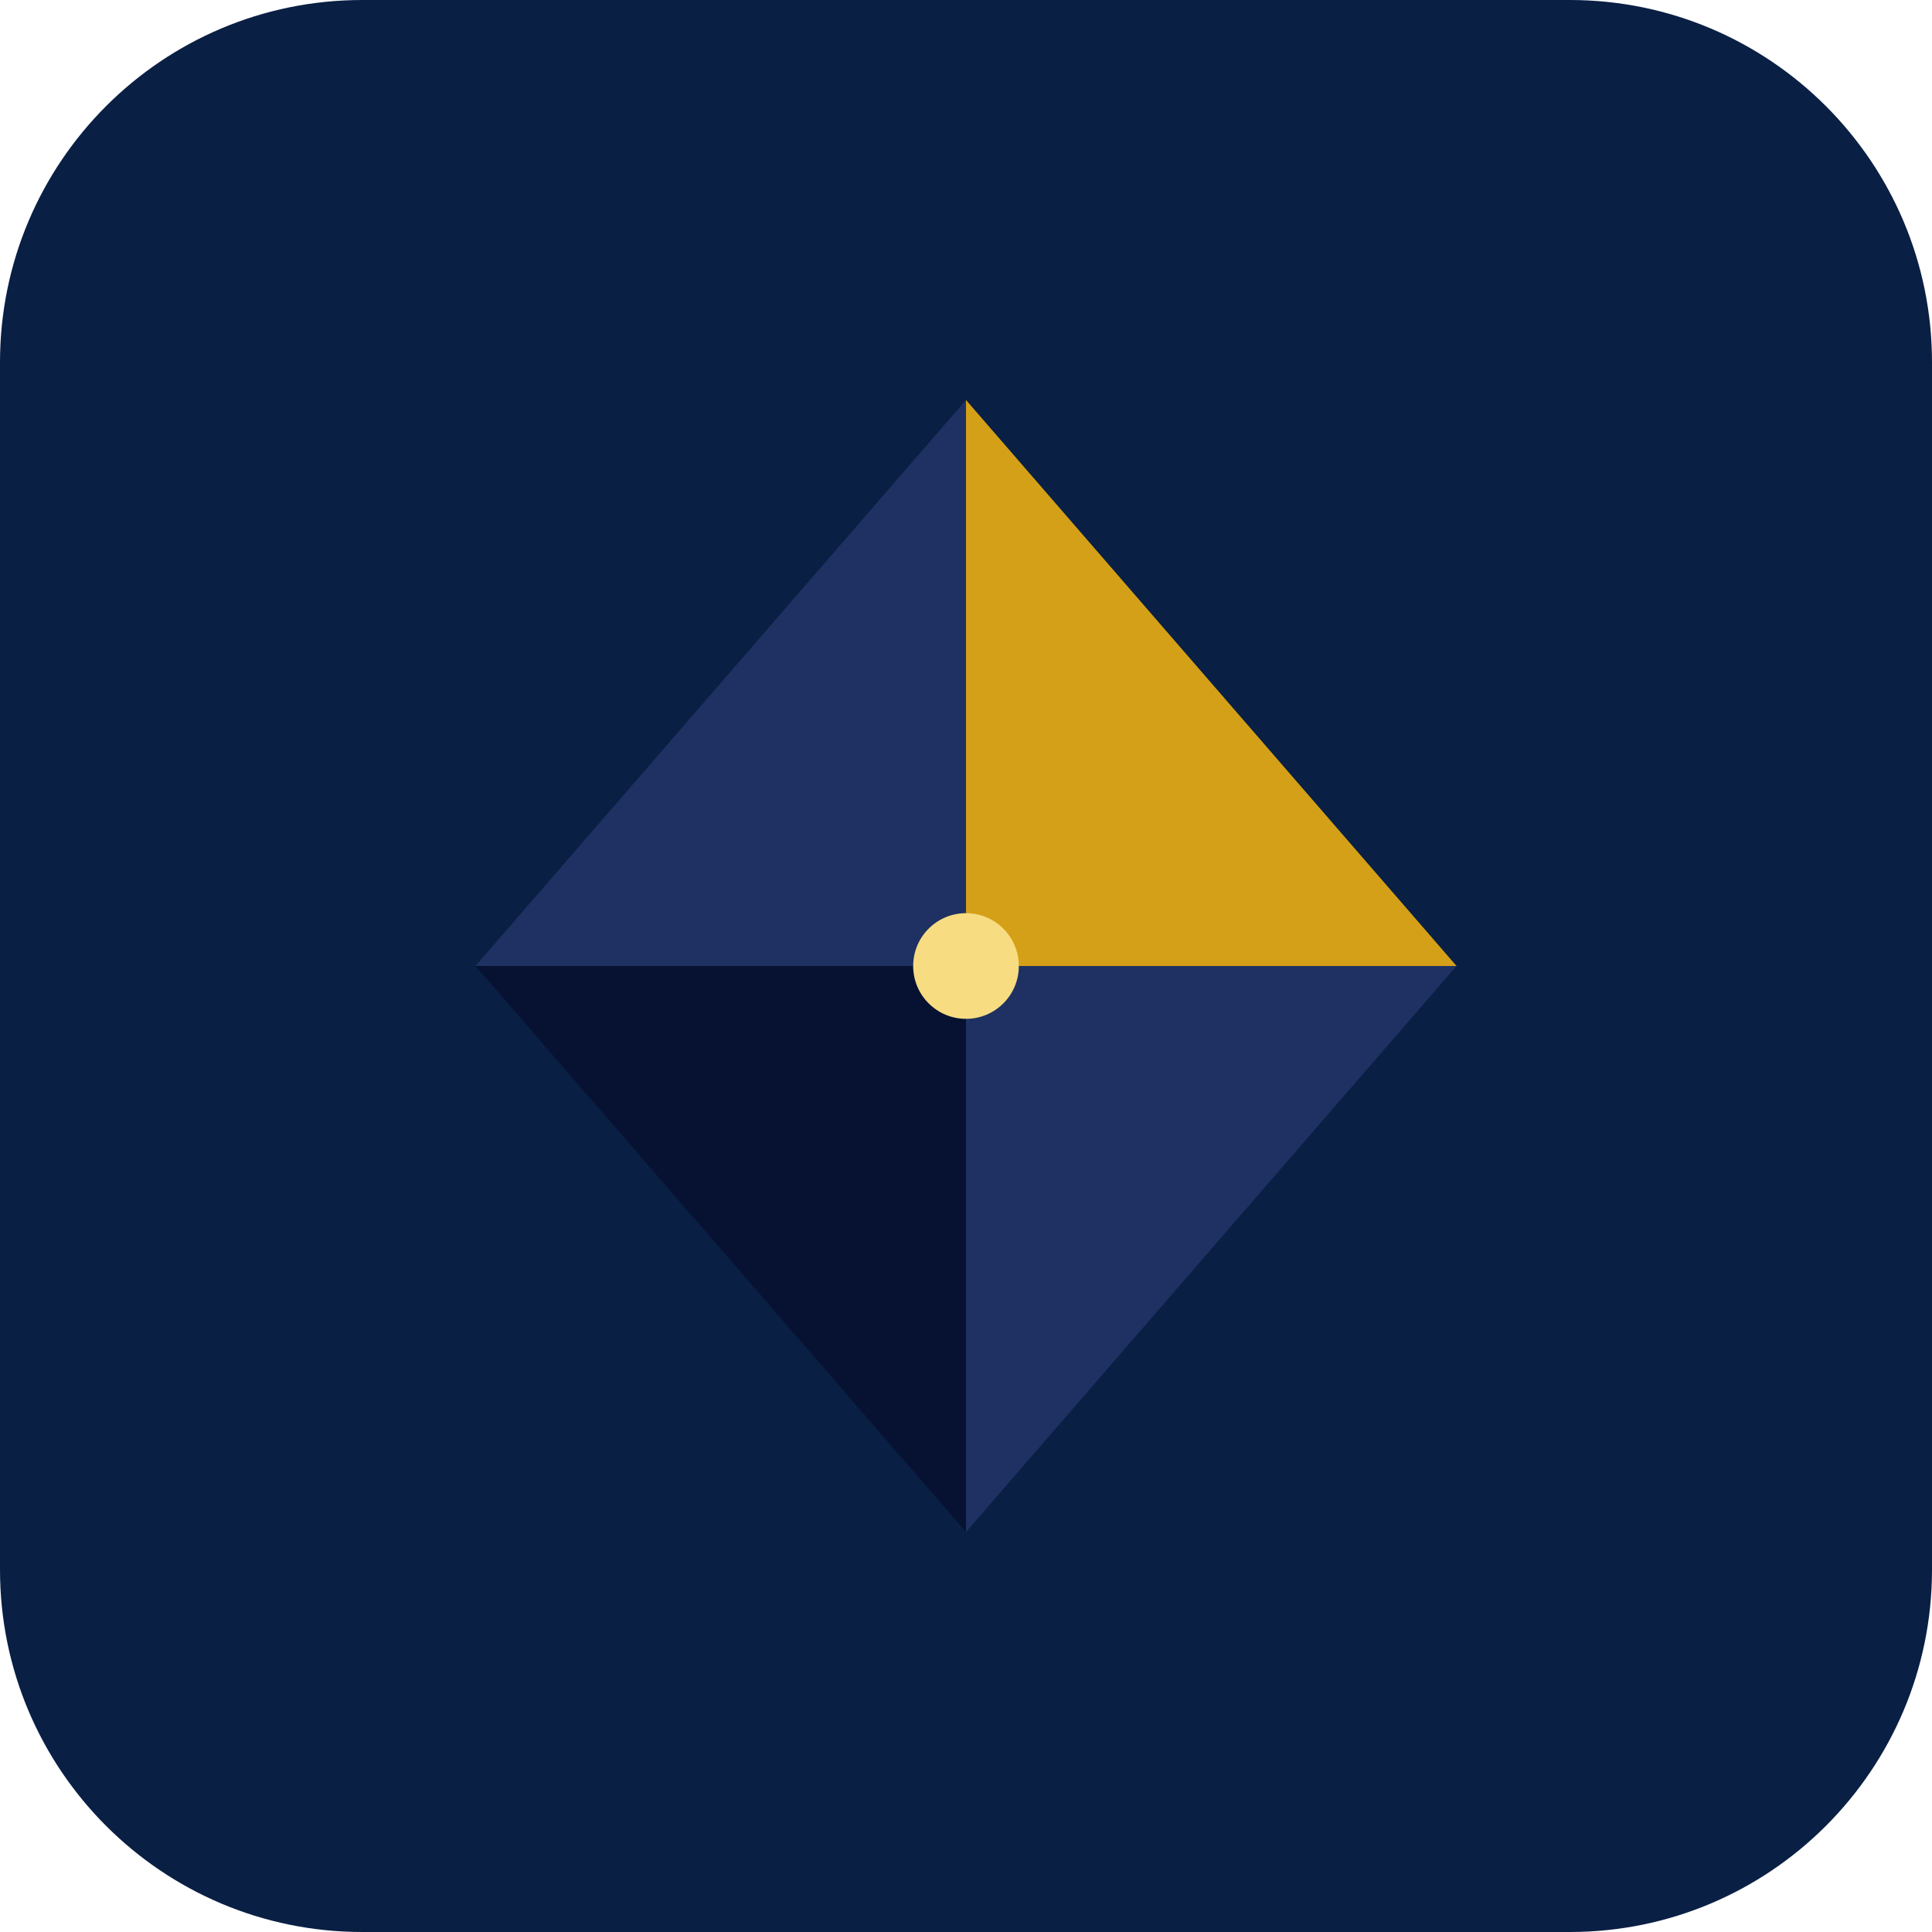
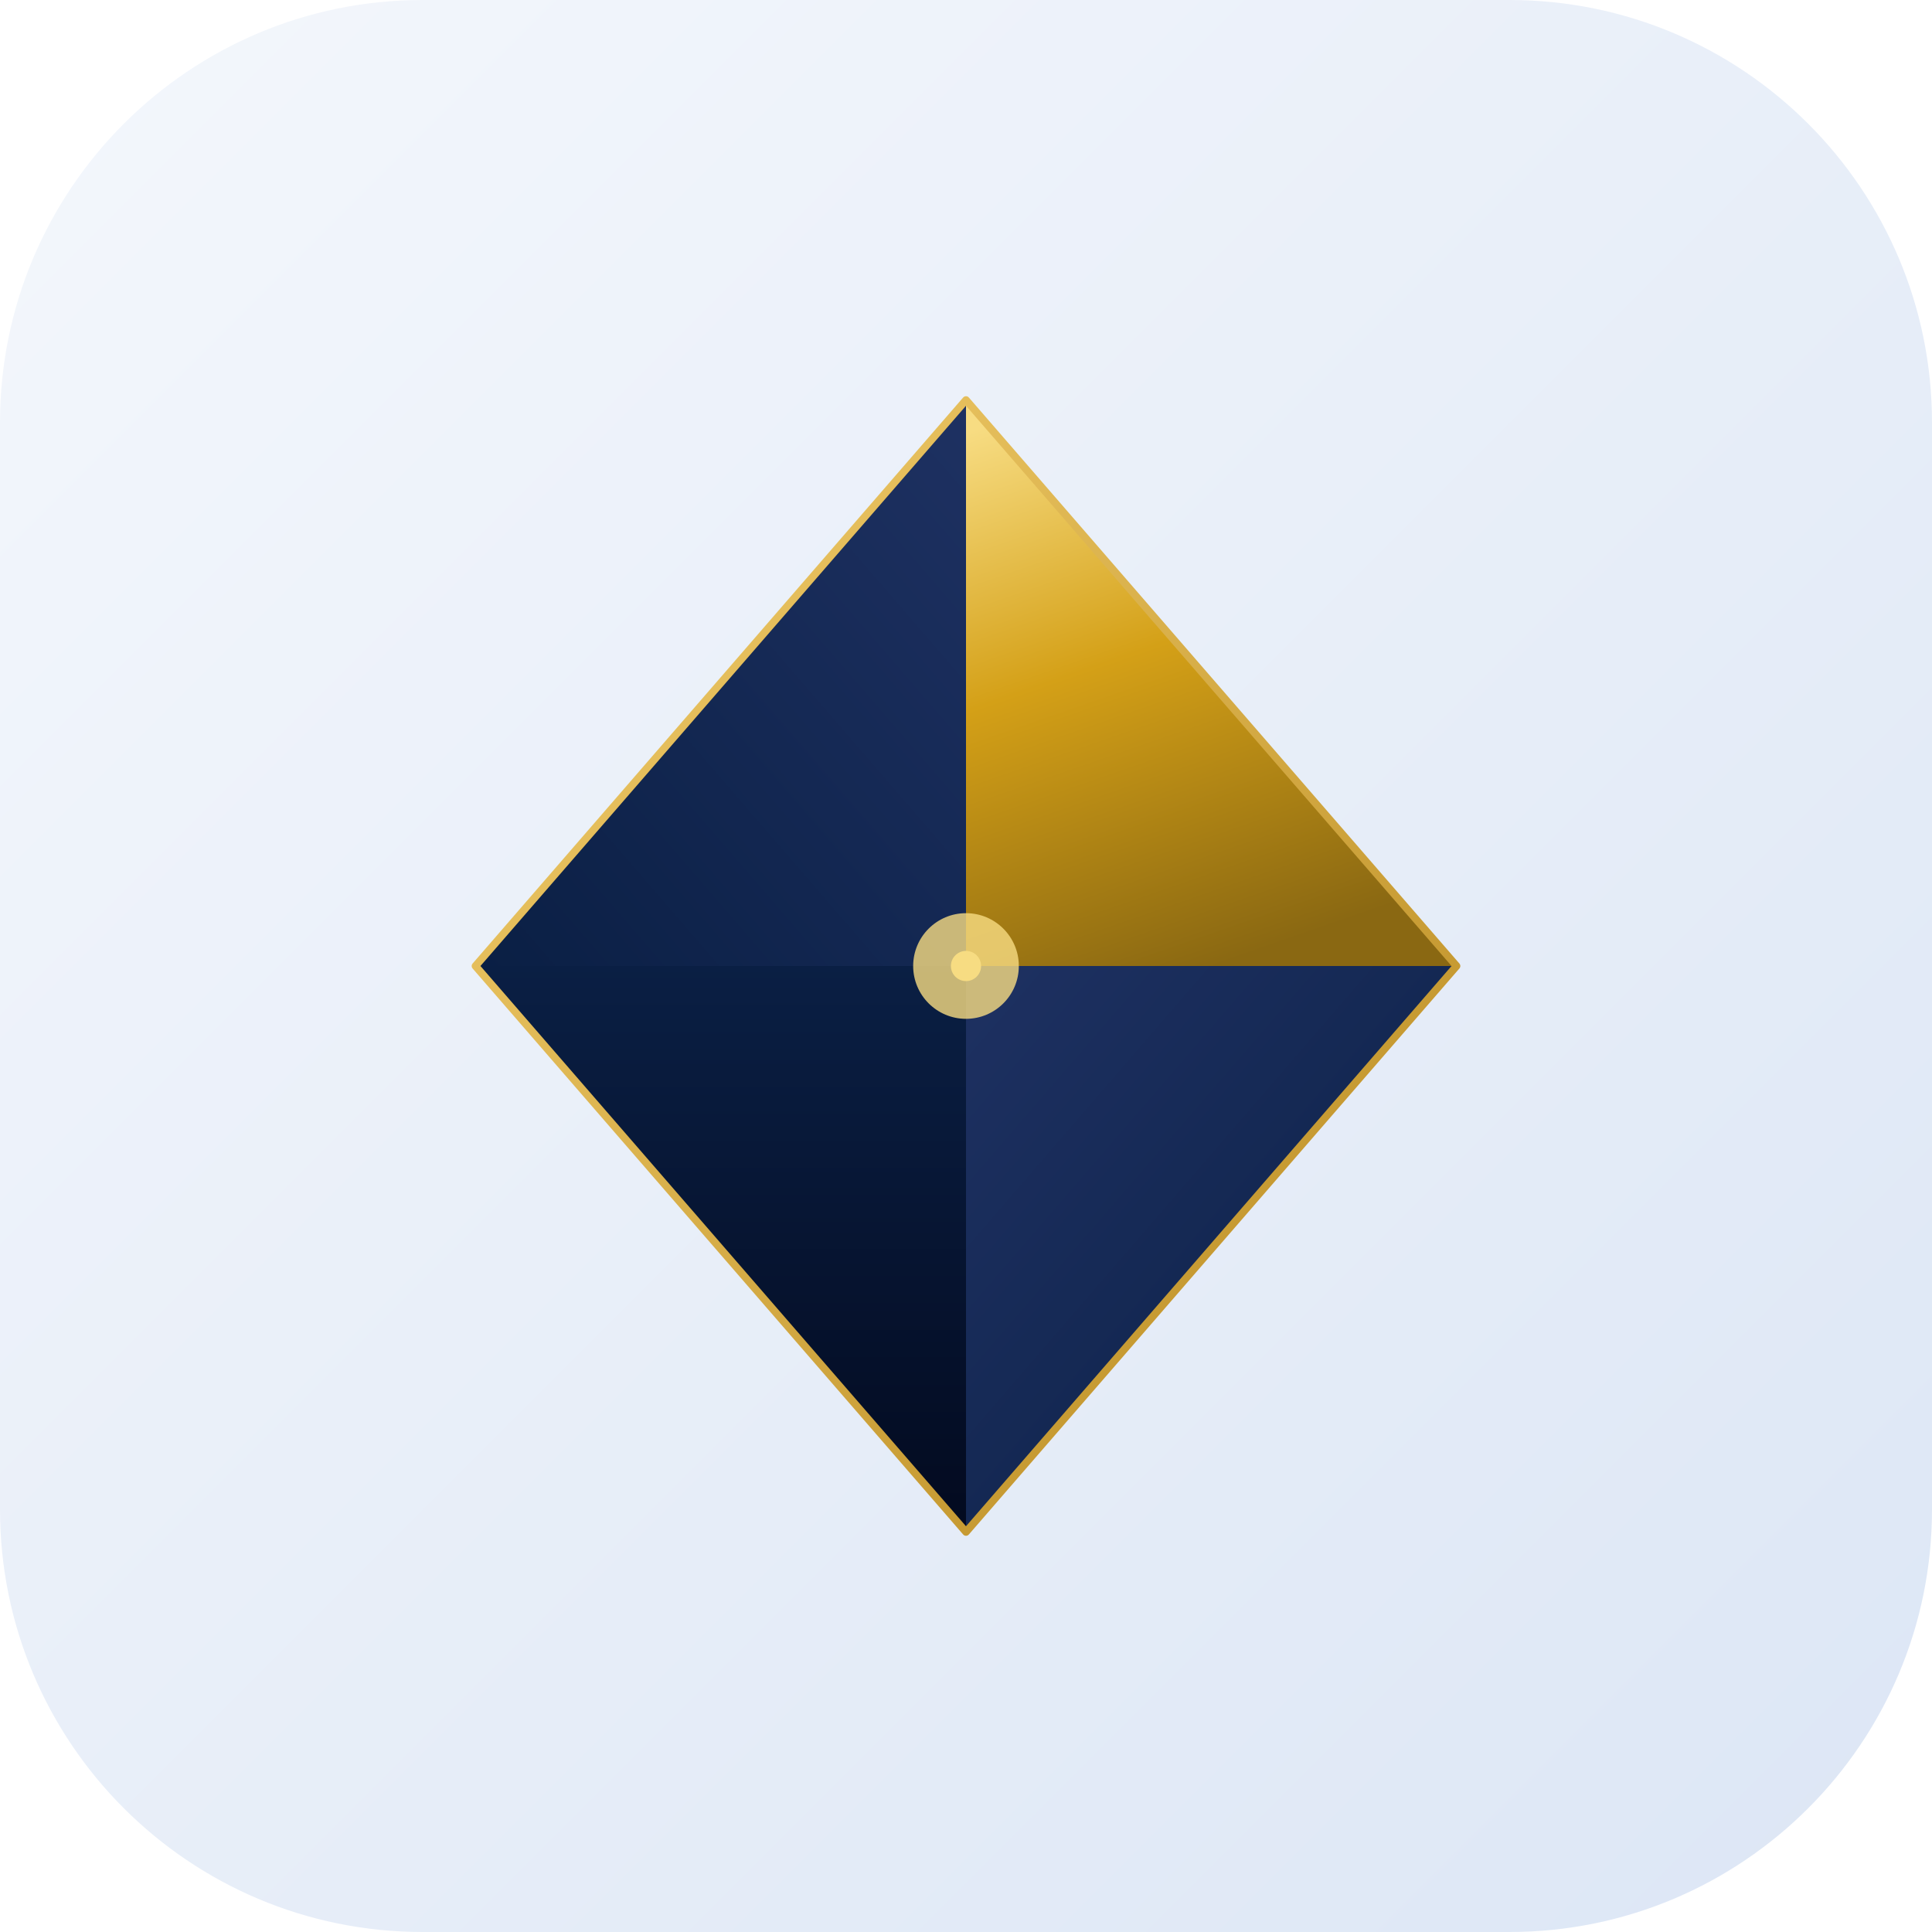
<svg xmlns="http://www.w3.org/2000/svg" viewBox="0 0 512 512">
-   <rect width="512" height="512" rx="96" fill="#0A1F44" />
+   <defs>
+     <linearGradient id="bg" x1="0%" y1="0%" x2="100%" y2="100%">
+       <stop offset="0%" stop-color="#F4F7FC" />
+       <stop offset="100%" stop-color="#DCE6F5" />
+     </linearGradient>
+     <linearGradient id="fTop" x1="50%" y1="100%" x2="20%" y2="0%">
+       <stop offset="0%" stop-color="#8A6812" />
+       <stop offset="55%" stop-color="#D4A017" />
+       <stop offset="100%" stop-color="#F7DC82" />
+     </linearGradient>
+     <linearGradient id="fRight" x1="0%" y1="0%" x2="100%" y2="100%">
+       <stop offset="0%" stop-color="#1E3162" />
+       <stop offset="100%" stop-color="#0A1F44" />
+     </linearGradient>
+     <linearGradient id="fBottom" x1="50%" y1="0%" x2="50%" y2="100%">
+       <stop offset="0%" stop-color="#0A1F44" />
+       <stop offset="100%" stop-color="#030A1F" />
+     </linearGradient>
+     <linearGradient id="fLeft" x1="100%" y1="0%" x2="0%" y2="100%">
+       <stop offset="0%" stop-color="#1E3162" />
+       <stop offset="100%" stop-color="#0A1F44" />
+     </linearGradient>
+     <linearGradient id="gl" x1="0%" y1="0%" x2="100%" y2="100%">
+       <stop offset="0%" stop-color="#F4D06F" />
+       <stop offset="100%" stop-color="#B8891F" />
+     </linearGradient>
+   </defs>
+   <rect width="512" height="512" rx="112" fill="url(#bg)" />
  <g transform="translate(256, 256)">
-     <polygon points="0,-150 130,0 0,0" fill="#D4A017" />
-     <polygon points="130,0 0,150 0,0" fill="#1E3162" />
-     <polygon points="0,150 -130,0 0,0" fill="#071232" />
-     <polygon points="-130,0 0,-150 0,0" fill="#1E3162" />
-     <circle cx="0" cy="0" r="14" fill="#F7DC82" />
+     <polygon points="0,-150 130,0 0,0" fill="url(#fTop)" />
+     <polygon points="130,0 0,150 0,0" fill="url(#fRight)" />
+     <polygon points="0,150 -130,0 0,0" fill="url(#fBottom)" />
+     <polygon points="-130,0 0,-150 0,0" fill="url(#fLeft)" />
+     <line x1="0" y1="-150" x2="0" y2="150" stroke="url(#gl)" stroke-width="1.2" opacity="0.85" />
+     <line x1="-130" y1="0" x2="130" y2="0" stroke="url(#gl)" stroke-width="1.2" opacity="0.85" />
+     <polygon points="0,-150 130,0 0,150 -130,0" fill="none" stroke="url(#gl)" stroke-width="2" stroke-linejoin="round" />
+     <circle cx="0" cy="0" r="14" fill="#F7DC82" opacity="0.8" />
+     <circle cx="0" cy="0" r="4" fill="#F7DC82" />
  </g>
</svg>
